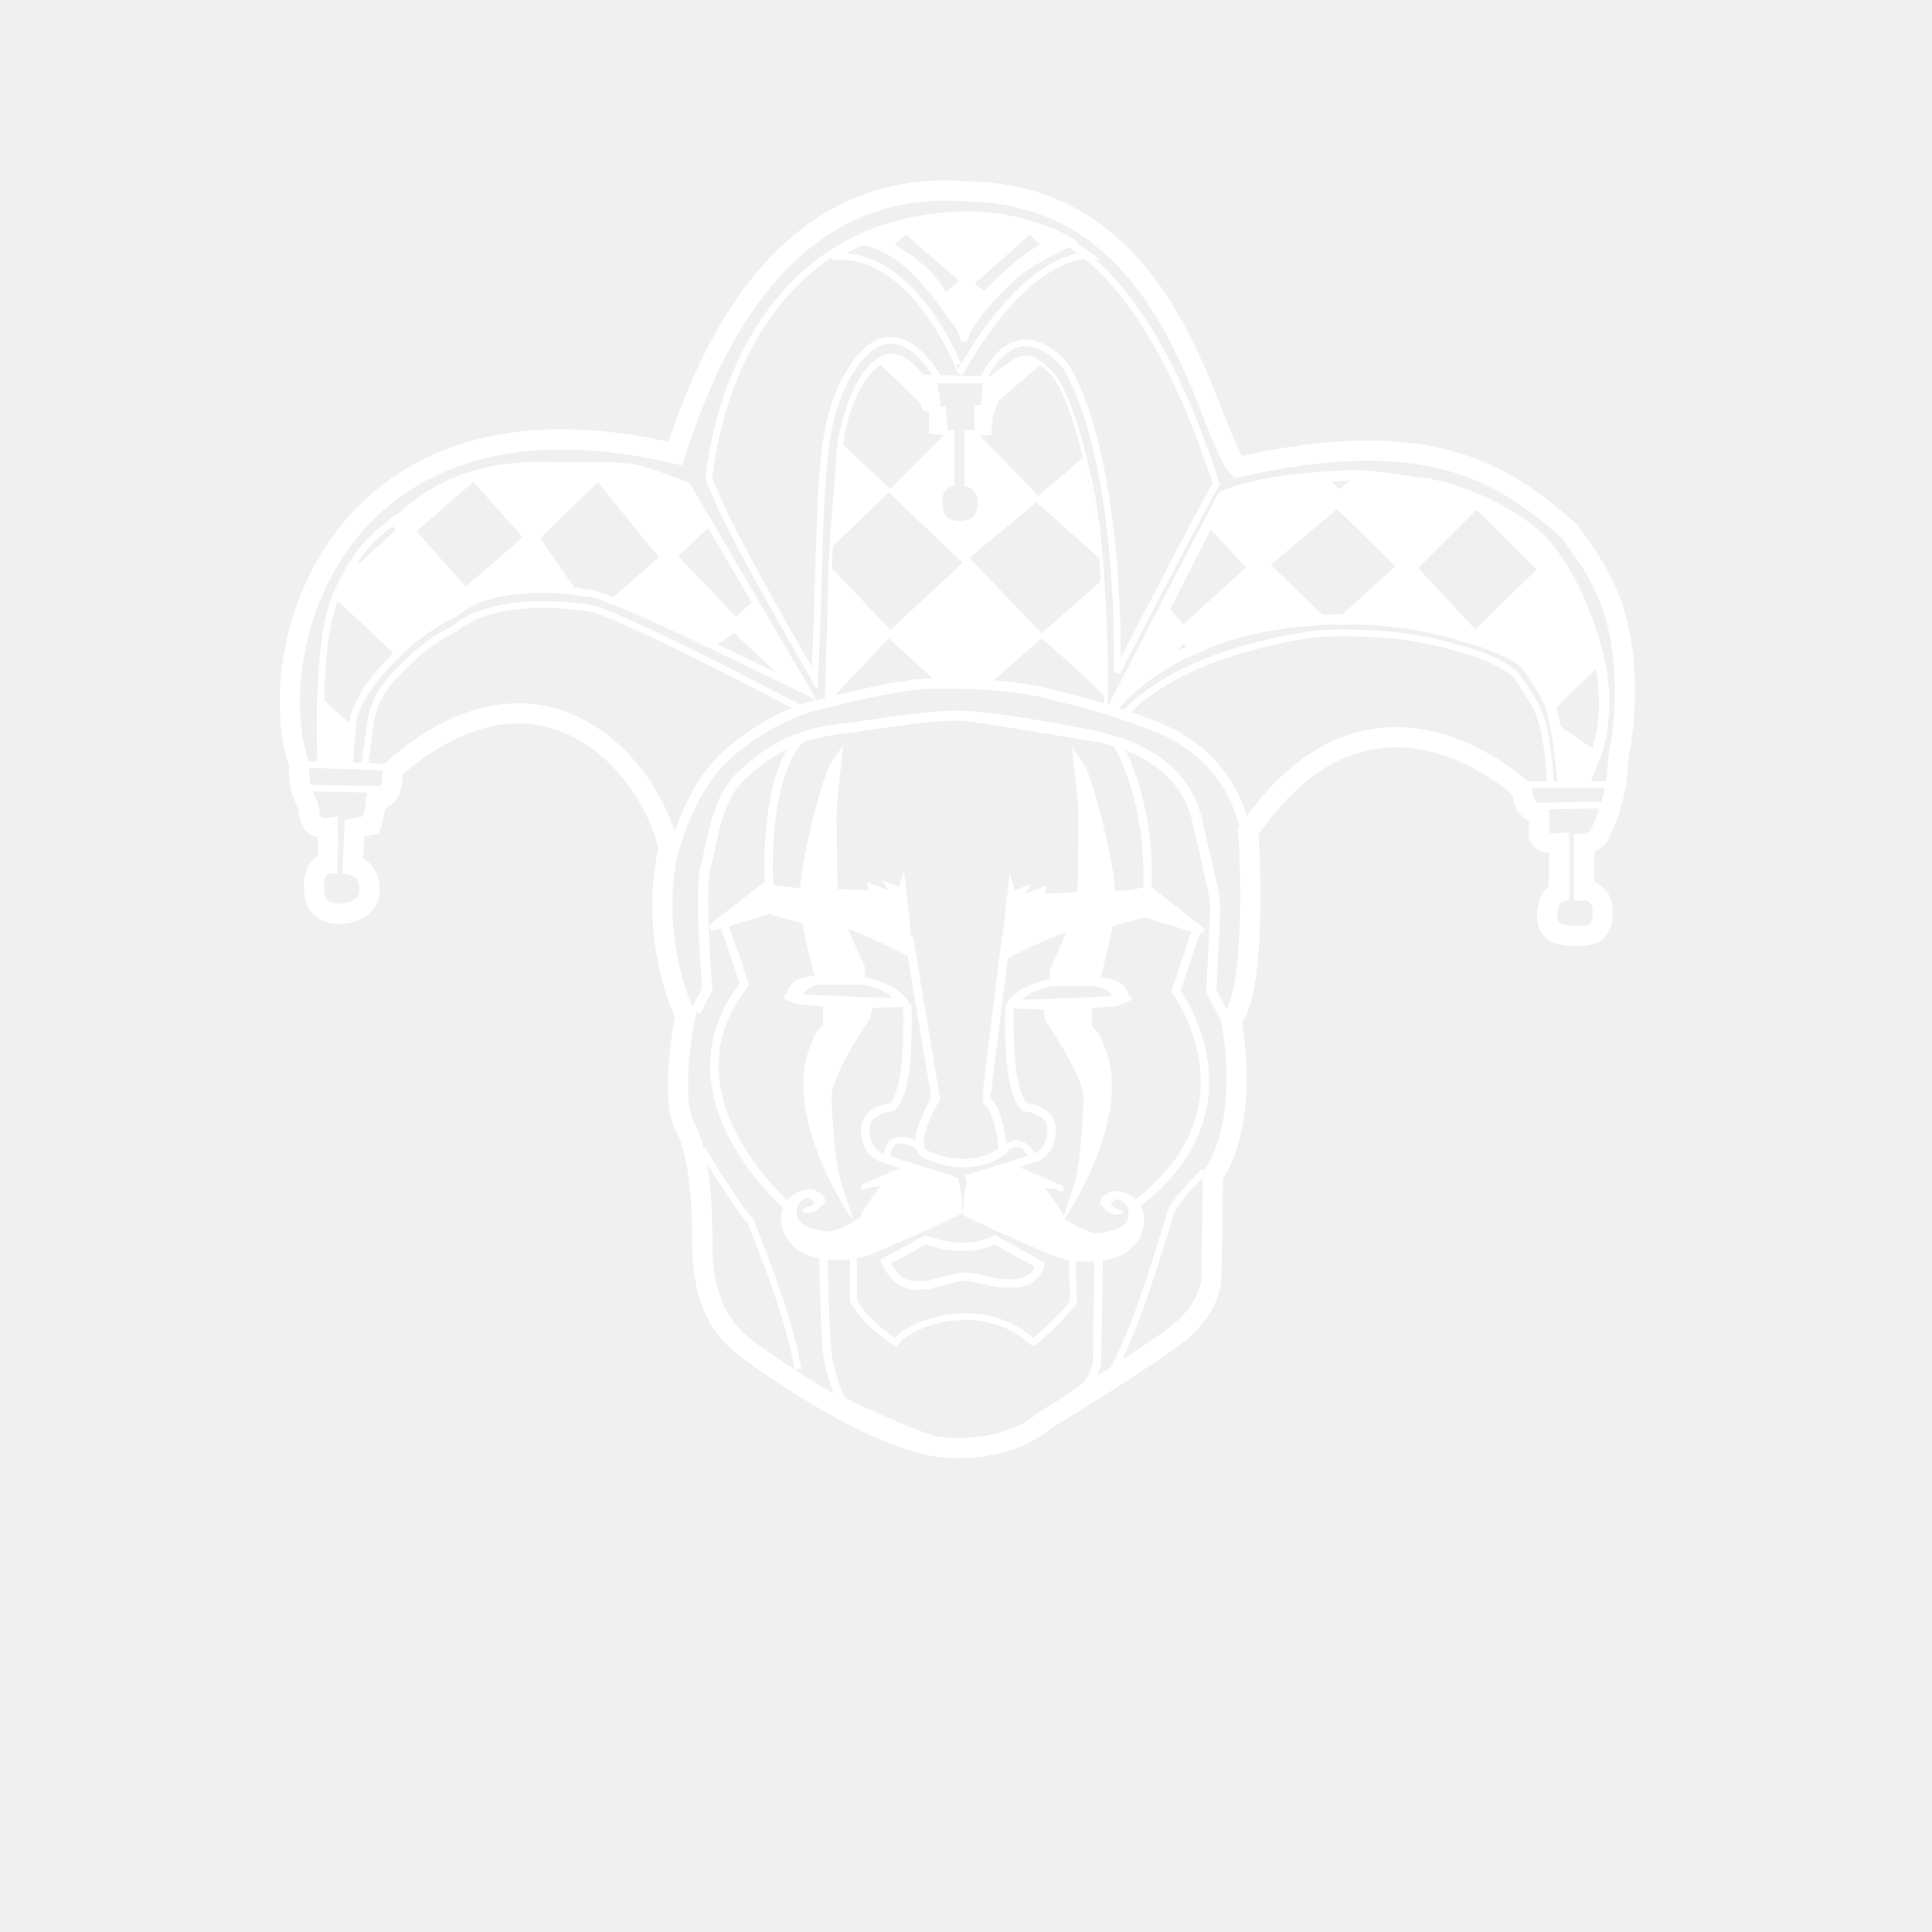
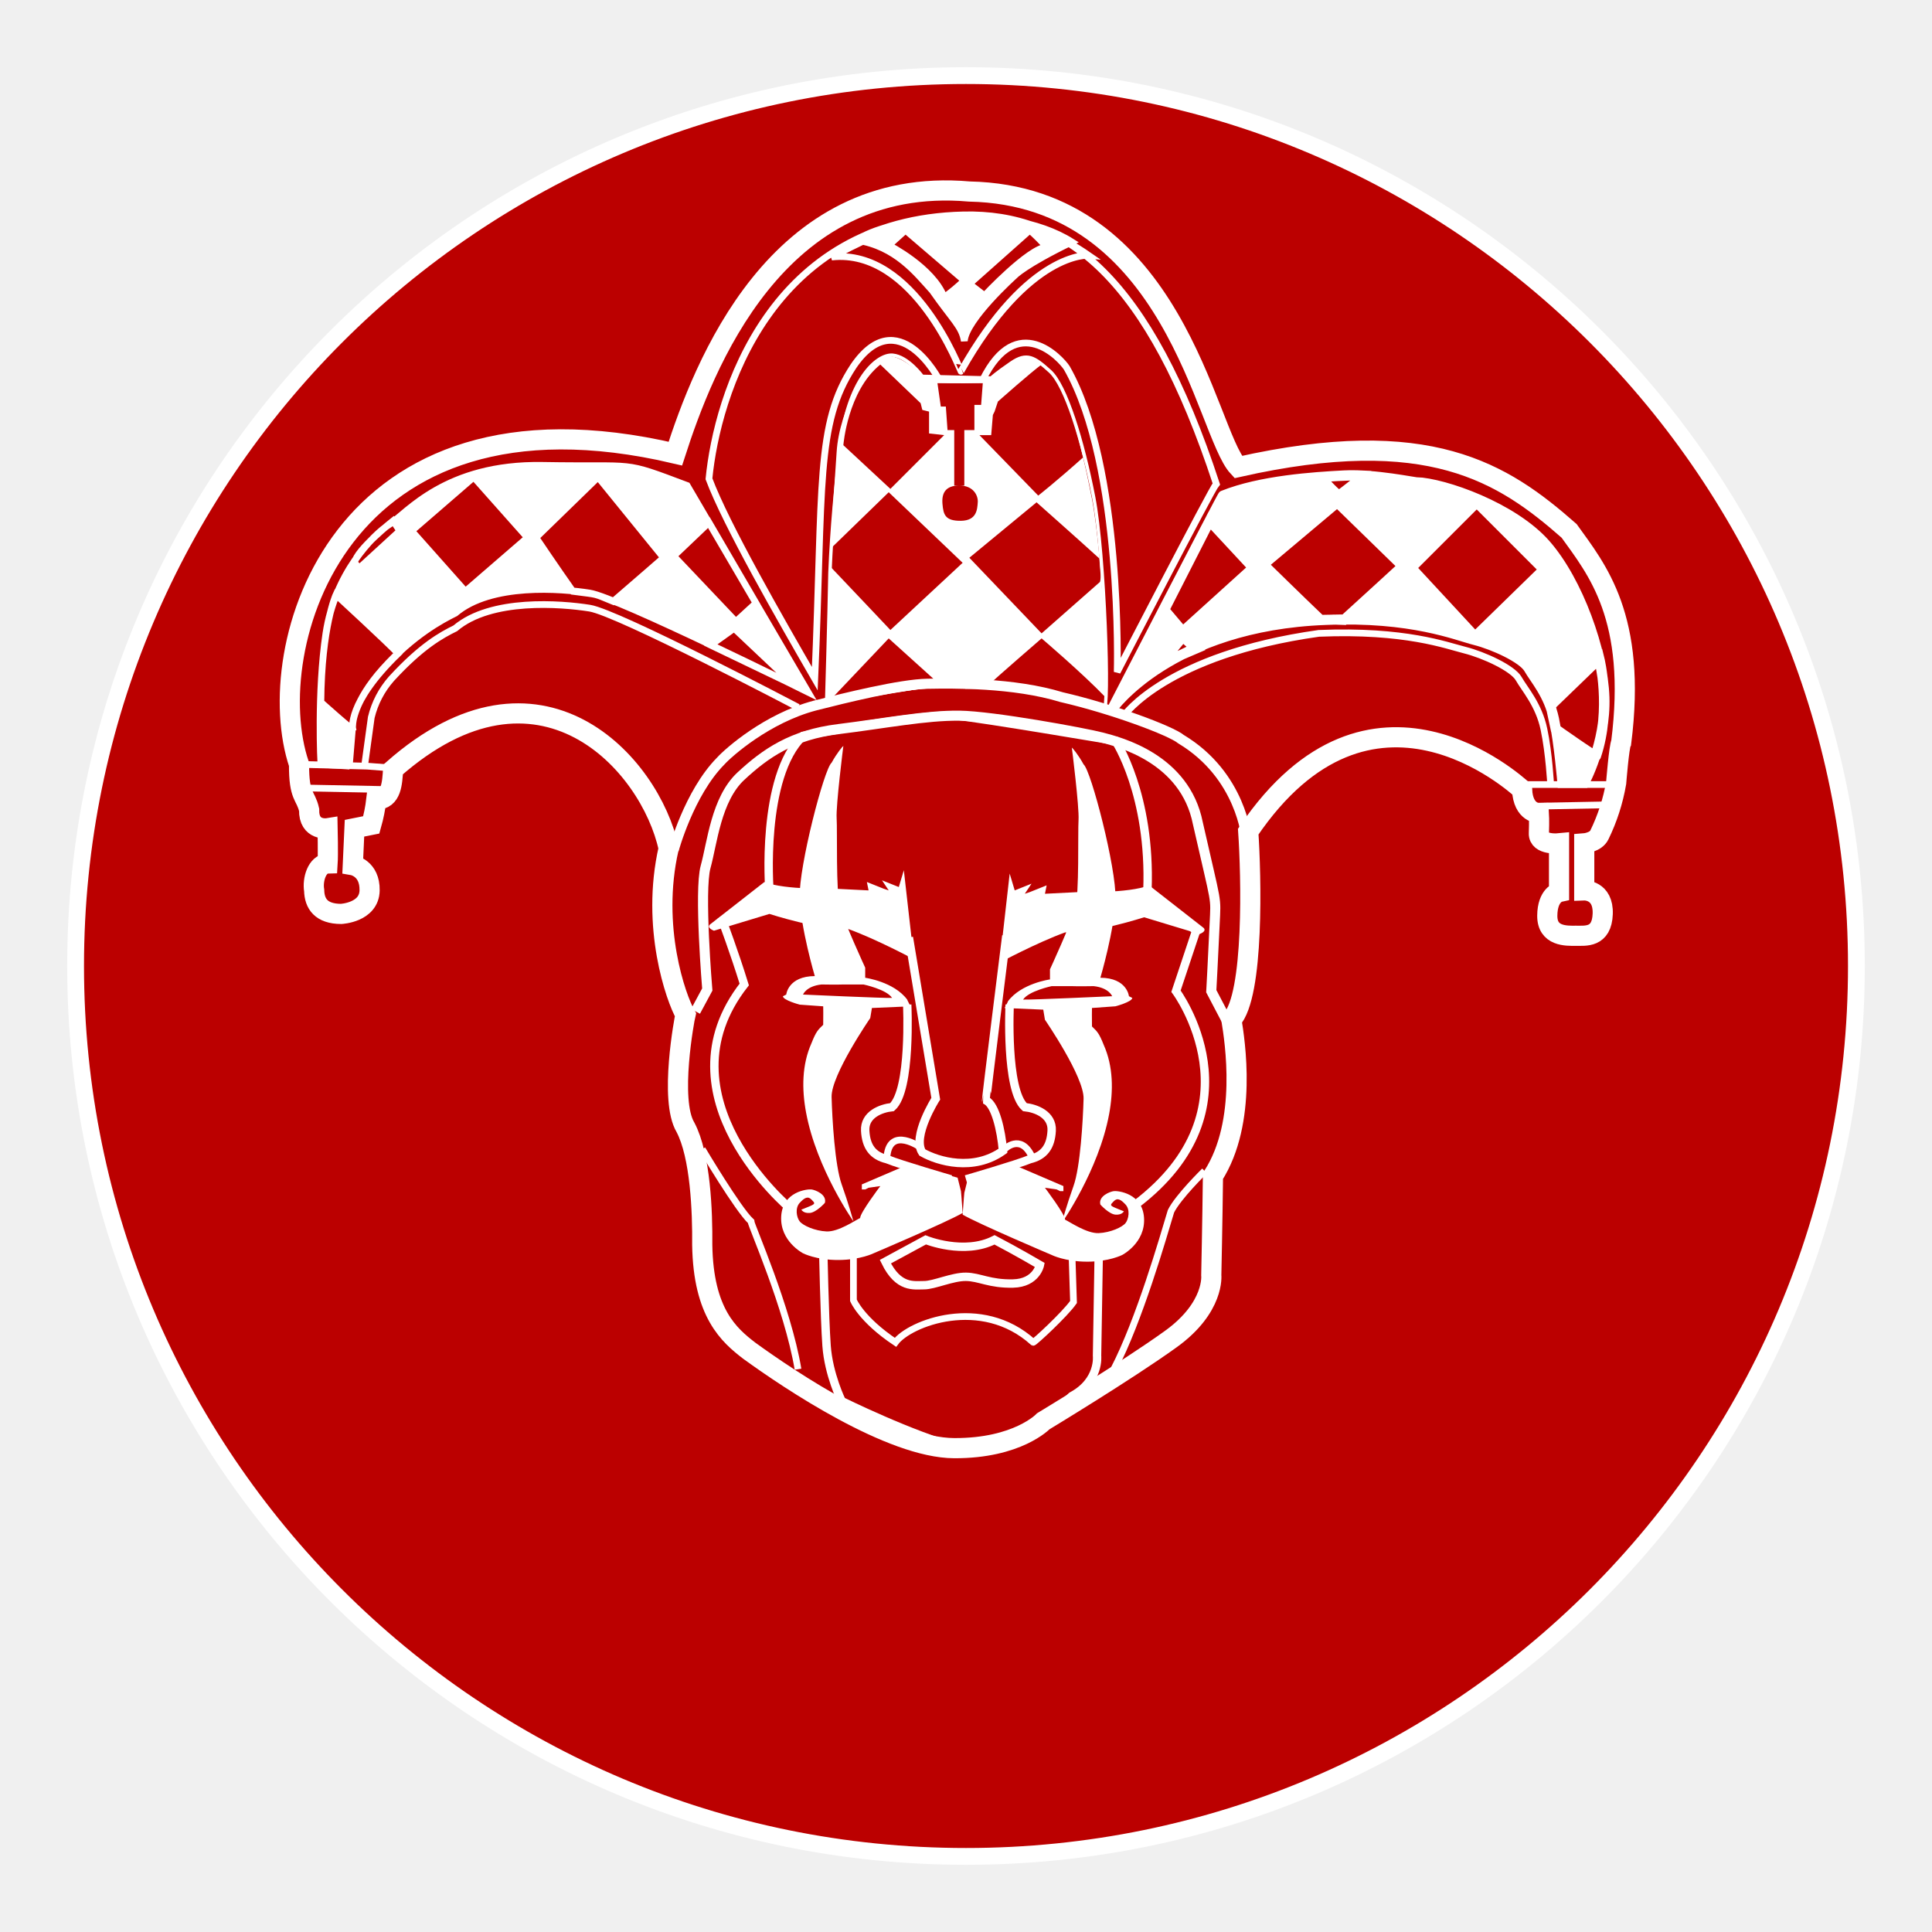
<svg xmlns="http://www.w3.org/2000/svg" width="1150" height="1150" viewBox="0 0 1150 1150">
  <defs>
    <style>
      .img-bkg {
      fill: none;
      }
      .cls-1, .cls-4, .cls-5, .cls-6, .cls-7 {
      fill: none;
      }

      .cls-1, .cls-2, .cls-4, .cls-5, .cls-6, .cls-7, .cls-8 {
      stroke: #fff;
      }

      .cls-1 {
      stroke-width: 5px;
      }

      .cls-1, .cls-2, .cls-3, .cls-4, .cls-5, .cls-6, .cls-7, .cls-8 {
      fill-rule: evenodd;
      }

      .cls-2, .cls-3, .cls-8 {
      fill: #fff;
      }

      .cls-2, .cls-6 {
      stroke-width: 4px;
      }

      .cls-4 {
      stroke-width: 12px;
      }

      .cls-5 {
      stroke-width: 2px;
      }

      .cls-7, .cls-8 {
      stroke-width: 6px;
      }
+ 
+       .badge-bkg {
+       fill: #BB0000;
+       stroke-width: 10px;
+       stroke: #fff;
+       }
+ 
    </style>
  </defs>
  <rect id="background-remove" width="100%" height="100%" class="img-bkg" />
+   <circle id="Background-round" class="badge-bkg" cx="50%" cy="50%" r="530" />
  <svg width="838" height="797" viewBox="10 0 838 797" x="156" y="8%">
    <path id="Nose_wide" data-name="Nose wide" class="cls-1" d="M394,506s2.459,50.775-9,61c-6.642.692-16.491,4.442-16,14s4.51,14.975,13,17c7.874,3.258,38,12,38,12m35-104s-2.459,50.775,9,61c6.642,0.692,16.491,4.442,16,14s-4.51,14.975-13,17c-7.874,3.258-38,12-38,12" />
    <path id="Mouth" class="cls-1" d="M381,659l24-13s22.891,9.323,41,0c12.728,6.644,27,15,27,15s-2.075,10.673-16,11-19.909-3.894-28-4-18.976,5.023-25,5S388.834,675.017,381,659Z" />
    <path id="Face_mid" data-name="Face mid" class="cls-1" d="M518,349s21.153,31.849,19,89c6.181,4.917,29,24,29,24l-12,36s51.717,69.621-24,127a106.775,106.775,0,0,1-5,18l-17,12-1,60s1.8,15.036-15,24c-5.111,4.852-38.867,38.281-67,31s-70-28-70-28-7.777-15.786-9-33-2-58-2-58l-18-11-2-13s-79.154-66.357-27-133c-6.045-19.575-13-38-13-38l28-18s-5.358-67.662,20-92c12.181-2.494,75.53-13.484,91-12S518,349,518,349Z" />
    <path id="Hat_left" data-name="Hat left" class="cls-2" d="M263,197l72,123s-113.179-56.347-130-59-58.669-6.124-80,12c-8.2,4.036-25.268,13.254-43,33s-18,33-18,33l-2,24H45s-2.291-42.658,3-78,27.686-58.435,38-65,33.22-36.013,91-35S223.177,182,263,197Zm-53-5-37,36s12.374,18.411,22,32c15.838,2.118,11.586.932,24,6,12.3-10.546,30-26,30-26Zm45,47,21-20,28,48-12,11Zm36,43,36,34-50-24ZM136,192l32,36-37,32L99,224ZM88,218l4,6L68,246a25.829,25.829,0,0,1-3-3C66.316,235.134,88,218,88,218ZM54,262s31.218,28.767,37,35c-30.768,29.784-27,45-27,45-0.51.624-18.556-15.621-19-16C45.338,280.811,54,262,54,262Z" />
    <path id="Nose_narrow" data-name="Nose narrow" class="cls-1" d="M395,466l16,96s-14.308,22.514-8,32c9.258,5.253,30.325,11.547,48-1-1.075-12.464-4.525-27.12-10-30-0.209-.4,12-98,12-98" />
    <path id="Basic_face" data-name="Basic face" class="cls-3" d="M426,617l-2-8-29-8-28,12v3h2l2-1,7-1s-12.108,16-12,19c-2.692,1.247-12.925,8.32-20,8s-14.091-3.547-16-6-2.808-7.963,0-11,4.859-4.2,7-2,2.542,2.486-1,4-5,2-5,2,1.092,2.3,5,2,9-6,9-6c1.3-5.05-5.741-7.713-8-8s-17.141,1.136-18,16,13,22,13,22,7.825,4.053,21,4,21-4,21-4,43.393-18.43,53-24C426.441,621.531,426,617,426,617Zm2,1,2-8,28.992-8,27.992,12v3h-2l-2-1-7-1s12.105,16,12,19c2.692,1.247,12.921,8.32,19.995,8s14.086-3.547,16-6,2.807-7.963,0-11-4.858-4.2-7-2-2.541,2.486,1,4,5,2,5,2-1.091,2.3-5,2-9-6-9-6c-1.3-5.05,5.74-7.713,8-8s17.136,1.136,18,16-13,22-13,22-7.823,4.053-20.994,4-20.994-4-20.994-4S436.605,636.57,427,631C427.559,622.531,428,618,428,618ZM492,52c-28.368,13.776-34,20-34,20s-29.1,26.112-30,39c-1.434-8.8-6.566-12.2-19-30-9.545-10.512-21.721-26.376-45-30C380.066,38.732,451.69,26.624,492,52Zm-25-7L431,77l9,7s26.167-28.043,37-29A123.218,123.218,0,0,0,467,45ZM428,75L393,45l-10,9s26.212,13.246,33,31A112.566,112.566,0,0,0,428,75ZM263,197l72,123s-113.179-56.347-130-59-58.669-6.124-80,12c-8.2,4.036-25.268,13.254-43,33s-18,33-18,33l-2,27-17-1s-2.291-44.658,3-80,27.686-58.435,38-65,33.22-36.013,91-35S223.177,182,263,197Zm-53-5-37,36s12.374,18.411,22,32c15.838,2.118,11.586.932,24,6,12.3-10.546,30-26,30-26Zm45,47,21-20,28,48-12,11Zm36,43,36,34-50-24ZM136,192l32,36-37,32L99,224ZM88,218l4,6L68,246a25.829,25.829,0,0,1-3-3C66.316,235.134,88,218,88,218ZM54,262s31.218,28.767,37,35c-30.768,29.784-27,45-27,45-0.51.624-18.556-15.621-19-16C45.338,280.811,54,262,54,262Zm528-59c-0.135-.8-66,127-66,127s34.789-49.494,127-53c51.41-2.139,77.889,9.206,89,12s28.455,10.739,32,17,11.922,15.44,15,30,7,40,7,40l11-1s12.922-24.46,12-52-15.578-68.927-35-91-60.277-36.361-77-37c0.045,0.429-24.877-4.96-43-4S604.4,194,582,203Zm191,44-41,40-38-41,39-39Zm33,53s7.438,29.94-2,58c0.145,1.06-24-16-24-16l-3-14ZM651,203c5.782-4.434,12.043-8.918,14-12-6.588-.38-25,1-25,1S646.958,200.156,651,203Zm-77,15,26,28-42,38-11-13Zm-16,69,8,7-14,6-3-2Zm92-80,39,38s-22.657,20.832-35,32c-10.857-.373.019-0.151-14,0-11.929-11.347-34-33-34-33ZM429,317a208.846,208.846,0,0,1,82,14c3.633,0.867-.465-92.2-7-126s-15.664-67.566-25-76-13.764-11.3-23-5-12,9-12,9l-41-1s-10.829-11.95-20-12c-12.258-.066-29.455,31.949-31,57-1.362,22.073-3.564,46.768-4,72s-2,78-2,78S406.6,312.7,429,317ZM383,201l44,42-43,40s-24.383-25.816-36-38c0.7-7.559.134-.981,1-11C360.561,222.728,383,201,383,201Zm48,39,40-33s24.9,22.068,38,34c-0.112-.02.655,11.7-0.3,13.429L474,285Zm-48,48-37,39,68-11Zm91,0s-26.243,22.689-33,29c7.866-1.844,70,14,70,14a29.4,29.4,0,0,0,1-8C498.167,308.579,474,288,474,288Zm0-163c6.4,2.4,18.282,20.265,25,55-16.147,14.49-27,23-27,23l-35-36h7l1-12,1-2,2-6S468.156,129.177,474,125Zm-96,0,24,23,1,4,4,1v13l9,1-32,32-28-26S358.466,140.757,378,125Zm34,11h27l-1,13h-4v15H418l-1-14h-3Zm10,28h6v33h-6V164Zm4,54c-9.5.112-10.452-3.735-11-10s1.615-10.98,10-11,11.3,5.954,11,10S435.5,217.888,426,218ZM392,426l-3,10-10-4,4,6-3-1-10-4,1,5-20-1s-29.875.878-42.011-4l-32.008,25s-3.2,1.878,2,4c5.2-1.545,33.009-10,33.009-10s30.474,9.878,47.012,9c16.872,6.122,39.01,18,39.01,18Zm63,2,3,10,10-4-4,6,3-1,10-4-1,5,20-1s29.875,0.878,42.011-4l32.008,25s3.2,1.878-2,4c-5.2-1.545-33.008-10-33.008-10s-30.474,9.878-47.012,9C471.138,469.122,449,481,449,481Z" />
    <path id="Contour" class="cls-4" d="M431,22c122.236,2.533,140.6,143.236,160,164,113.531-25.535,157.537,3.3,197,38,16.43,22.934,40.469,51.27,31,126-1.266,2.266-3,24-3,24a114.79,114.79,0,0,1-10,31c-2.181,4.485-9,5-9,5v28s11.519-.414,11,14-10.431,12.936-16,13-17.115.469-17-12,7-14,7-14V410s-12.281,1.252-12-6,0-12,0-12-9.355.246-10-14c-3.556-3.022-90.048-82.585-163,25,1.763,25.555,3.65,97.52-10,112,1.983,12.414,9.76,60.664-11,93-0.31,27.319-1,59-1,59s2.161,19.132-24,38-76,49-76,49-15.246,16.14-53,16-97.9-40.517-122-58c-11.963-9.2-27.37-22.365-28-63,0.2-19.7-1.052-53.131-10-70-9.749-16.27-.514-64.928,0-67-5.57-9.755-20.711-52.169-10-99-10.839-50.514-76.777-123.92-164-47-0.59,8.12-.834,17.953-10,18a97.219,97.219,0,0,1-3,15l-10,2-1,22s10.232,1.769,10,15-17,14-17,14c-11.783-.067-15.8-6.014-16-14-1.083-6.352,1.682-15.814,8-16,0.351-5.42,0-21,0-21s-11.285,1.837-11-11c-2.05-9-6.1-7.264-6-27C8.8,294.446,54.394,130.607,256,178,272.5,126.959,315.832,11.867,431,22Z" />
    <path id="Hat_center_contour" data-name="Hat center contour" class="cls-5" d="M429,317a208.846,208.846,0,0,1,82,14c3.633,0.867.535-93.2-6-127s-16.664-66.566-26-75-13.764-11.3-23-5-12,9-12,9l-41-1s-8.566-11.816-17.7-12.586C376.2,118.649,358.481,133.627,354,175c-2.494,23.023-4.865,46.234-6,74-0.436,25.232-2,78-2,78S406.6,312.7,429,317Z" />
    <path id="Cheeks" class="cls-6" d="M571,605s-15.9,15.566-20,24c-4.967,16.533-18.8,64.7-34,94M272,592s21.137,35.664,29,43c0.064,2.4,21.836,51.131,28,88" />
    <path id="Beard" class="cls-6" d="M362,654v28s4.612,11.358,25,25c8.41-11.312,51.078-27.976,82,0,0.588,0.219,18.857-16.642,24-24-0.279-8.647-1-31-1-31" />
    <path id="Nostrils" class="cls-6" d="M452,592s9.323-9.487,16,4m-66-5s-18.1-12.776-20,5" />
    <path id="Hat_detail" data-name="Hat detail" class="cls-6" d="M329,329s-107.179-56.347-124-59-58.669-6.124-80,12c-8.2,4.036-20.058,10.444-38,30a53.675,53.675,0,0,0-12,23l-4,29-38-1v14l52,1V365l-13-1m451-30s25.123-36.195,116-49c51.41-2.139,75.889,7.206,87,10s28.455,10.739,32,17,11.922,15.44,15,30,4,33,4,33H762v13l52-1V375H777" />
    <path id="Hat_top" data-name="Hat top" class="cls-6" d="M492,52c-28.368,13.776-34,20-34,20s-29.1,26.112-30,39c-1.434-8.8-6.566-12.2-19-30-9.545-10.512-21.721-26.376-45-30C380.066,38.732,451.69,26.624,492,52Zm-25-7L431,77l9,7s26.167-28.043,37-29A123.218,123.218,0,0,0,467,45ZM428,75L393,45l-10,9s26.212,13.246,33,31A112.566,112.566,0,0,0,428,75ZM276,193c4.832-49.593,36.215-154.455,151.519-157.092C488.591,34.512,537.728,73.206,578,196c-2.76,3.058-59,112-59,112s3.428-122.36-30-181c-3.557-5.553-29.643-34.114-50,7-15.824.357-26,0-26,0s-24.51-46.823-51-8c-22.645,34.291-18,70.826-23,186C318.492,276.486,286.2,220.244,276,193ZM502,60s-35.6-2.774-76,69c-0.2.24-27.4-73.375-77-68C374.637,47.942,433.9,12.834,502,60Z" />
    <path id="Eyes" class="cls-3" d="M339,489s-8.5-28.712-9-47,14.528-76.351,19-80c3.177-5.792,6.557-9.774,7-10-0.042.107-4.483,35.567-4,43s-0.537,44.07,2,53,15,36,15,36v6s17.1,2.337,25,13c0.014,0.32,2,4,2,4l-23,1-1,6s-23.358,33.93-23,47,1.947,40.688,6,52,7,22,7,22-21.963-31.245-28.2-64.785c-2.612-14.044-2.467-28.491,3.2-41.215,2.785-7.044,3.911-8.027,7-11,0.117-4.553,0-11,0-11l-14-1s-9.879-2.627-10-5c-0.169.122,2-1,2-1S323.039,489.1,339,489Zm169.987,0.987s8.495-28.712,9-47-14.528-76.351-19-80c-3.177-5.792-6.557-9.774-7-10,0.042,0.108,4.483,35.567,4,43s0.537,44.07-2,53-15,36-15,36v6s-17.1,2.337-25,13c-0.014.32-2,4-2,4l23,1,1,6s23.358,33.931,23,47-1.947,40.688-6,52-7,22-7,22,21.963-31.245,28.2-64.784c2.612-14.045,2.467-28.492-3.2-41.216-2.785-7.044-3.911-8.027-7-11-0.117-4.553,0-11,0-11l14-1s9.879-2.627,10-5c0.169,0.123-2-1-2-1S524.949,490.083,508.987,489.987Zm-17,5h-12s-13.677,2.881-17,8c4.7,0.219,53-2,53-2s-1.833-5.019-11-6C495.72,495.162,491.987,494.987,491.987,494.987ZM356,494h12s13.677,2.881,17,8c-4.7.219-53-2-53-2s1.833-5.02,11-6C352.267,494.175,356,494,356,494Z" />
    <path id="Hat_Contour_low" data-name="Hat Contour low" class="cls-7" d="M255,414s9.136-33.9,28-53c4.687-5.183,27.536-25.438,56-33,17.865-4.519,50.847-12.727,67-13,15.479-.262,51.2-0.793,80,8,29.864,6.86,65.047,19.984,71,25,36,21.62,39,59,39,59" />
    <path id="Hat_right" data-name="Hat right" class="cls-8" d="M582,203c-0.135-.8-66,127-66,127s34.789-49.494,127-53c51.41-2.139,77.889,9.206,89,12s28.455,10.739,32,17,11.922,15.44,15,30,5,38,5,38h13s12.922-23.46,12-51-15.578-68.927-35-91-60.277-36.361-77-37c0.045,0.429-24.877-4.96-43-4S604.4,194,582,203Zm191,44-41,40-38-41,39-39Zm33,53s7.438,29.94-2,58c0.145,1.06-24-16-24-16l-3-14ZM651,203c5.782-4.434,12.043-8.918,14-12-6.588-.38-25,1-25,1S646.958,200.156,651,203Zm-77,15,26,28-42,38-11-13Zm-16,69,8,7-14,6-3-2Zm92-80,39,38s-22.657,20.832-35,32c-10.857-.373.019-0.151-14,0-11.929-11.347-34-33-34-33Z" />
    <path id="Face_Contour_ext" data-name="Face Contour ext" class="cls-7" d="M268,510l7-13s-4.941-58.829-1-73,6.236-40.275,21-54,30.569-24.608,58-28,52.125-8.229,72-8,74.8,10.311,85,13,49.369,12.436,57,51c11.5,50.741,10.77,42.837,10,60s-2,40-2,40l11,21" />
  </svg>
</svg>
